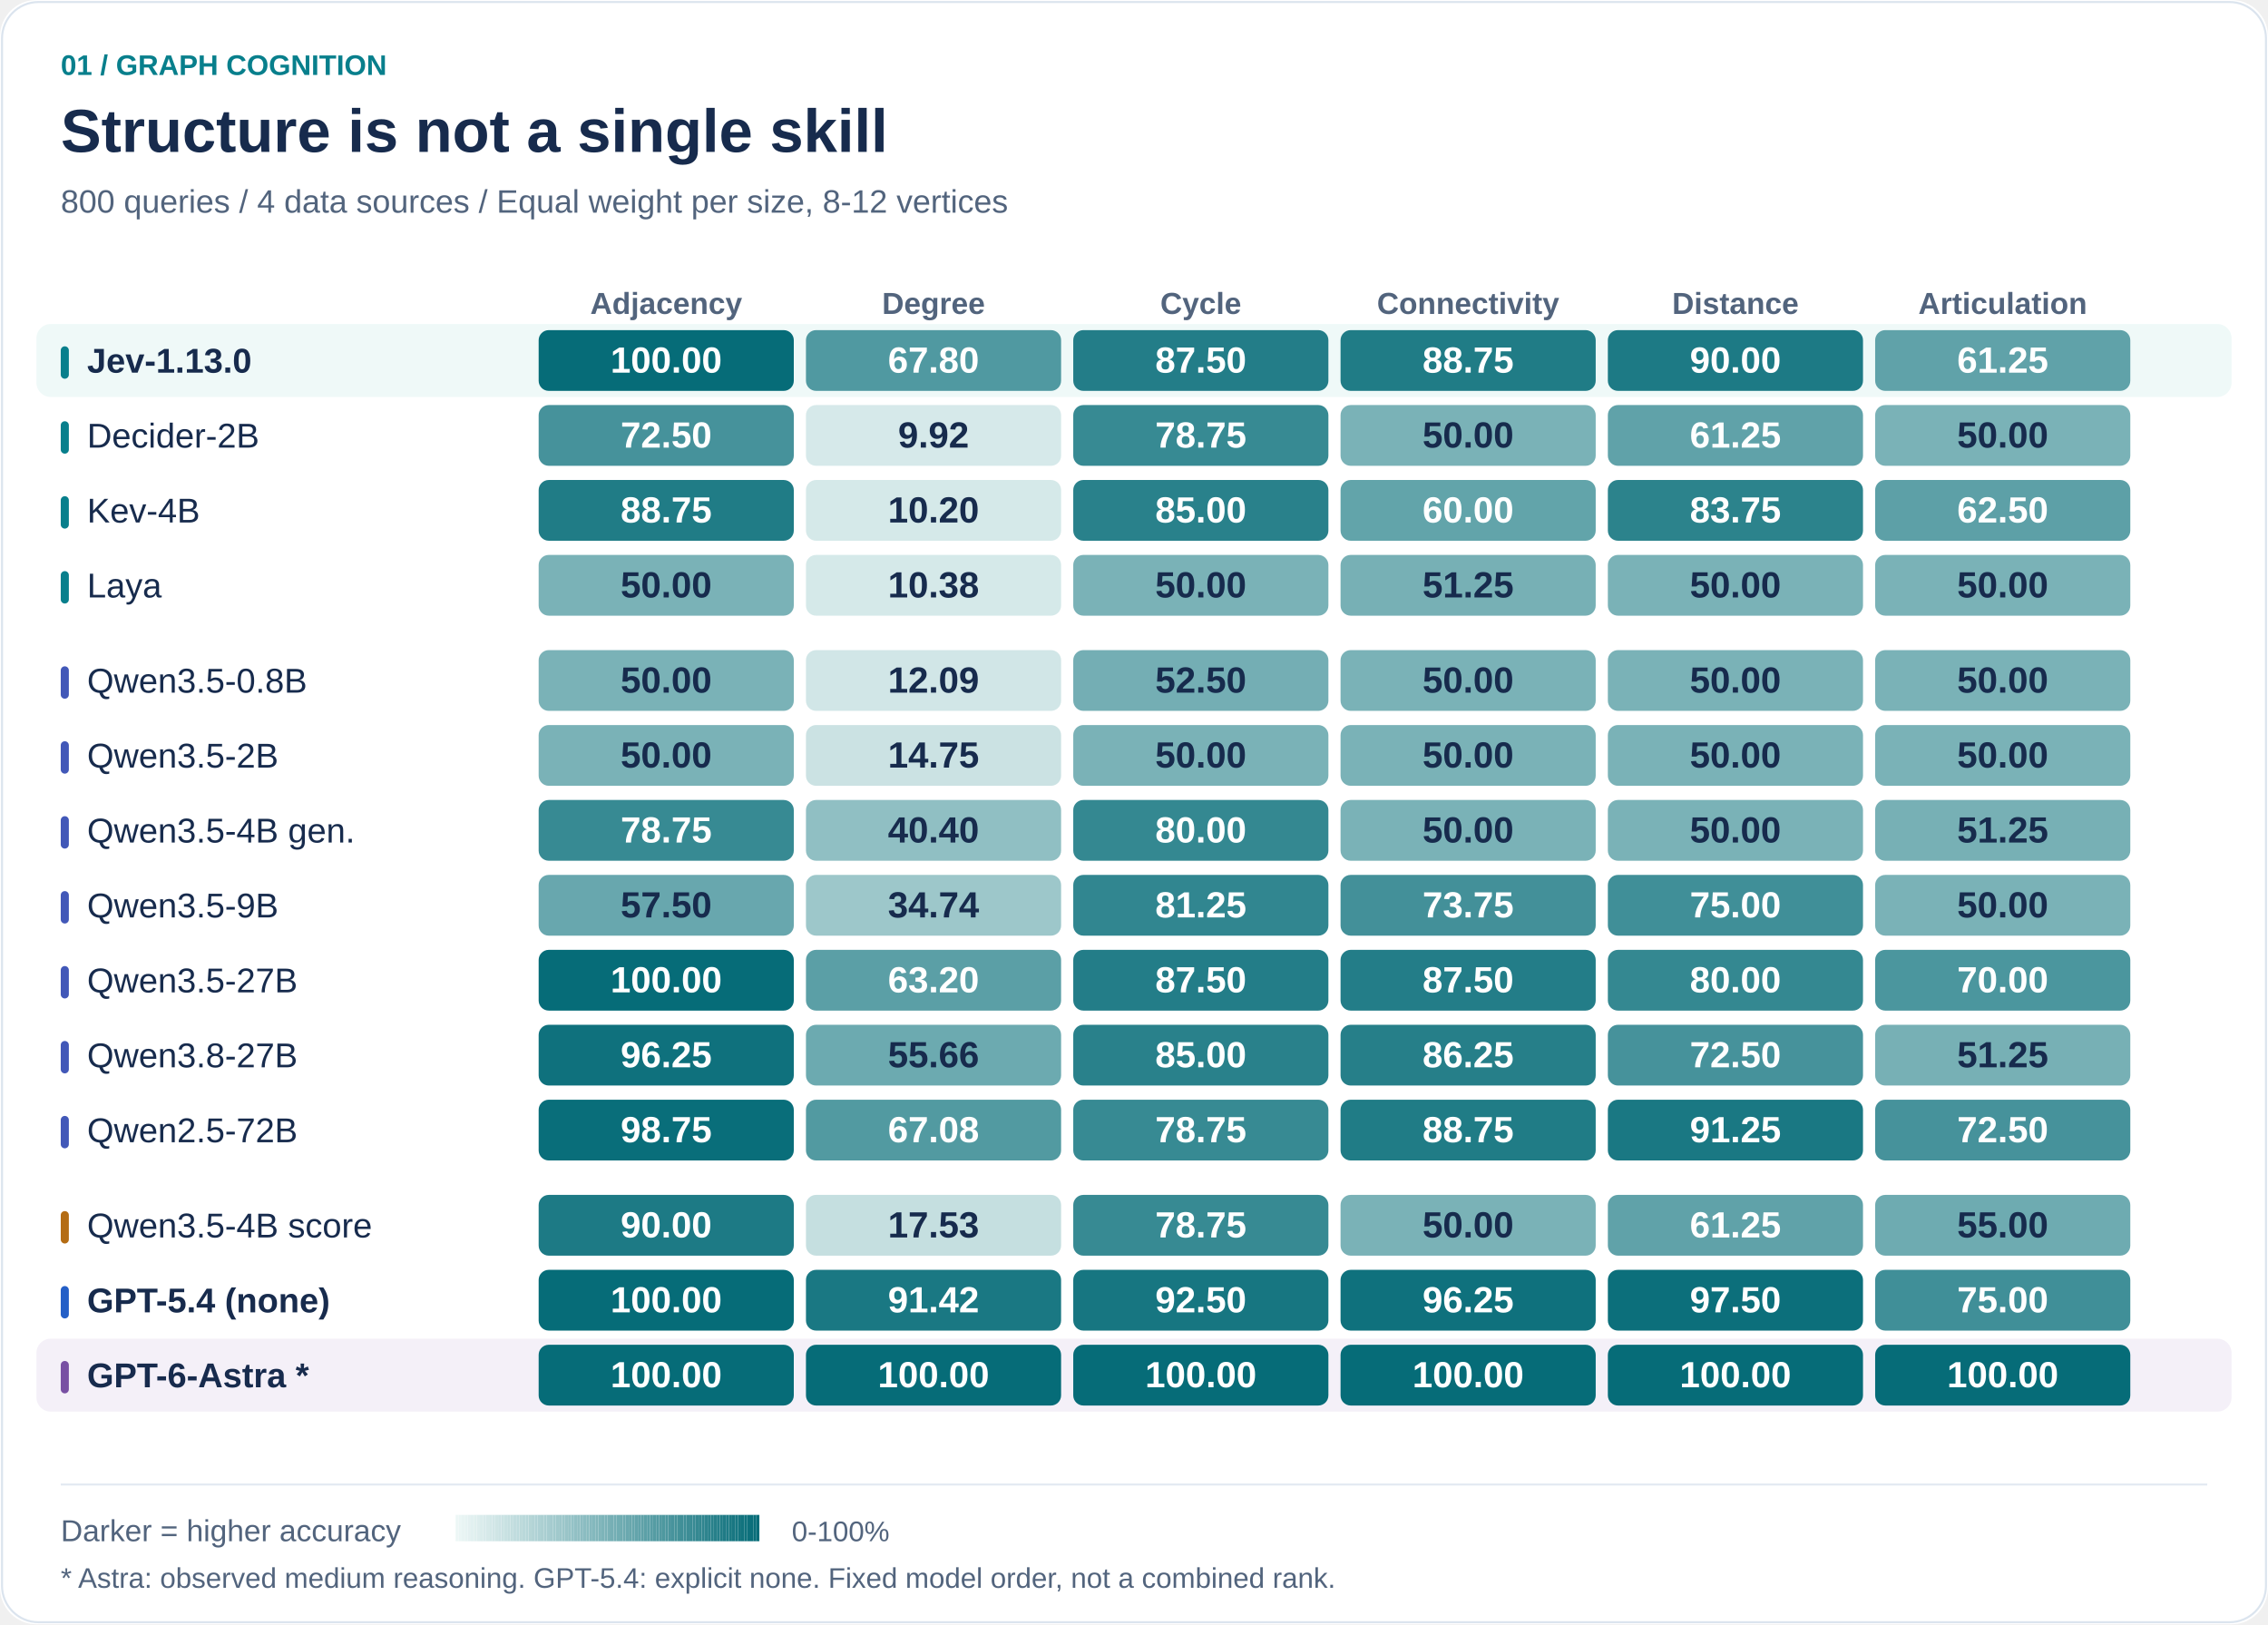
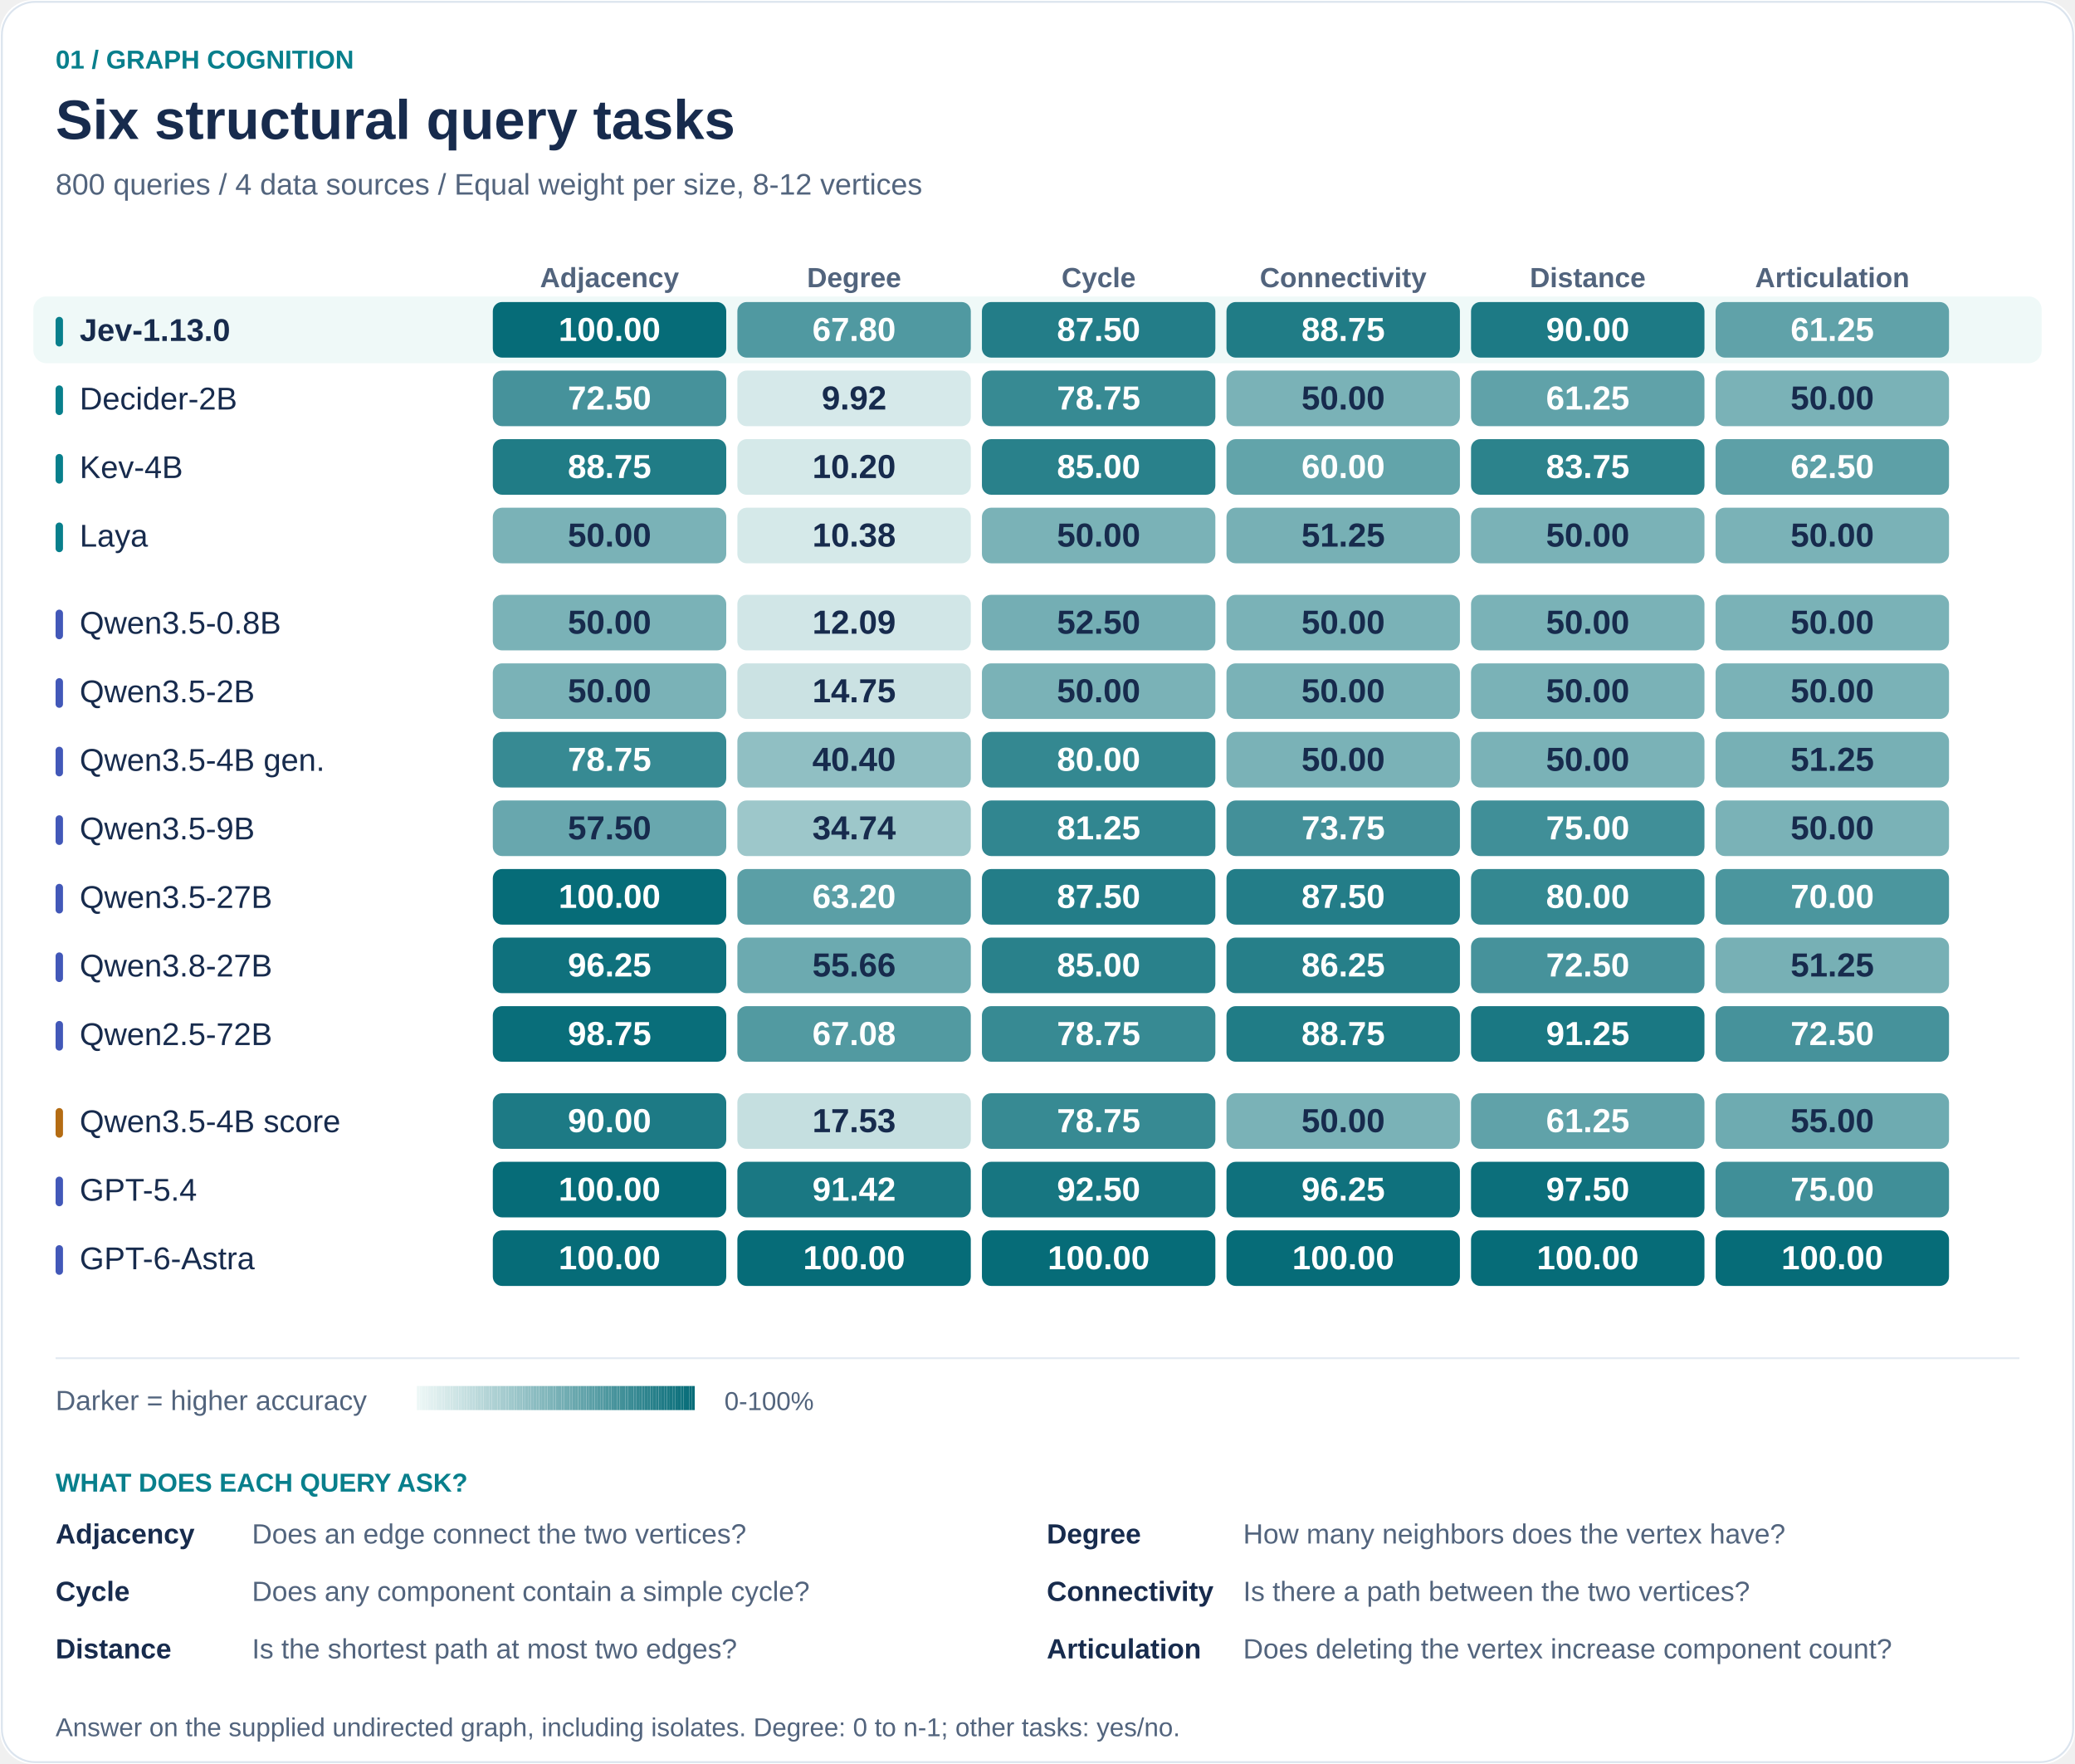
- <svg xmlns="http://www.w3.org/2000/svg" width="1120" height="802" viewBox="0 0 1120 802" role="img" aria-labelledby="title desc">
+ <svg xmlns="http://www.w3.org/2000/svg" width="1120" height="952" viewBox="0 0 1120 952" role="img" aria-labelledby="title desc">
  <g font-family="Arial, Helvetica, sans-serif">
-     <rect x="0" y="0" width="1120" height="802" rx="18" fill="#ffffff" />
-     <rect x="1" y="1" width="1118" height="800" rx="18" fill="none" stroke="#dbe4ee" />
+     <rect x="0" y="0" width="1120" height="952" rx="18" fill="#ffffff" />
+     <rect x="1" y="1" width="1118" height="950" rx="18" fill="none" stroke="#dbe4ee" />
    <text x="30" y="37" font-size="14" fill="#087f8c" font-weight="700" text-anchor="start">01 / GRAPH COGNITION</text>
-     <text x="30" y="75" font-size="30" fill="#172b4d" font-weight="700" text-anchor="start">Structure is not a single skill</text>
+     <text x="30" y="75" font-size="30" fill="#172b4d" font-weight="700" text-anchor="start">Six structural query tasks</text>
    <text x="30" y="105" font-size="16" fill="#52647d" font-weight="400" text-anchor="start">800 queries  /  4 data sources  /  Equal weight per size, 8-12 vertices</text>
    <text x="329.0" y="155" font-size="15" fill="#52647d" font-weight="700" text-anchor="middle">Adjacency</text>
    <text x="461.0" y="155" font-size="15" fill="#52647d" font-weight="700" text-anchor="middle">Degree</text>
    <text x="593.0" y="155" font-size="15" fill="#52647d" font-weight="700" text-anchor="middle">Cycle</text>
    <text x="725.0" y="155" font-size="15" fill="#52647d" font-weight="700" text-anchor="middle">Connectivity</text>
    <text x="857.0" y="155" font-size="15" fill="#52647d" font-weight="700" text-anchor="middle">Distance</text>
    <text x="989.0" y="155" font-size="15" fill="#52647d" font-weight="700" text-anchor="middle">Articulation</text>
    <rect x="18" y="160" width="1084" height="36" rx="7" fill="#eff9f8" />
    <rect x="30" y="171" width="4" height="16" rx="2" fill="#087f8c" />
    <text x="43" y="184" font-size="17" fill="#172b4d" font-weight="700" text-anchor="start">Jev-1.13.0</text>
    <rect x="266" y="163" width="126" height="30" rx="5" fill="#066c78" />
    <text x="329.0" y="184" font-size="18" fill="#ffffff" font-weight="600" text-anchor="middle">100.00</text>
    <rect x="398" y="163" width="126" height="30" rx="5" fill="#5099a1" />
    <text x="461.0" y="184" font-size="18" fill="#ffffff" font-weight="600" text-anchor="middle">67.80</text>
    <rect x="530" y="163" width="126" height="30" rx="5" fill="#237d88" />
    <text x="593.0" y="184" font-size="18" fill="#ffffff" font-weight="600" text-anchor="middle">87.50</text>
    <rect x="662" y="163" width="126" height="30" rx="5" fill="#207c86" />
    <text x="725.0" y="184" font-size="18" fill="#ffffff" font-weight="600" text-anchor="middle">88.75</text>
    <rect x="794" y="163" width="126" height="30" rx="5" fill="#1d7a85" />
    <text x="857.0" y="184" font-size="18" fill="#ffffff" font-weight="600" text-anchor="middle">90.00</text>
    <rect x="926" y="163" width="126" height="30" rx="5" fill="#60a2a9" />
    <text x="989.0" y="184" font-size="18" fill="#ffffff" font-weight="600" text-anchor="middle">61.25</text>
    <rect x="30" y="208" width="4" height="16" rx="2" fill="#087f8c" />
    <text x="43" y="221" font-size="17" fill="#172b4d" font-weight="400" text-anchor="start">Decider-2B</text>
    <rect x="266" y="200" width="126" height="30" rx="5" fill="#46929b" />
    <text x="329.0" y="221" font-size="18" fill="#ffffff" font-weight="600" text-anchor="middle">72.50</text>
    <rect x="398" y="200" width="126" height="30" rx="5" fill="#d6e9ea" />
    <text x="461.0" y="221" font-size="18" fill="#172b4d" font-weight="600" text-anchor="middle">9.92</text>
    <rect x="530" y="200" width="126" height="30" rx="5" fill="#378a93" />
    <text x="593.0" y="221" font-size="18" fill="#ffffff" font-weight="600" text-anchor="middle">78.75</text>
    <rect x="662" y="200" width="126" height="30" rx="5" fill="#7ab2b7" />
    <text x="725.0" y="221" font-size="18" fill="#172b4d" font-weight="600" text-anchor="middle">50.00</text>
    <rect x="794" y="200" width="126" height="30" rx="5" fill="#60a2a9" />
    <text x="857.0" y="221" font-size="18" fill="#ffffff" font-weight="600" text-anchor="middle">61.25</text>
    <rect x="926" y="200" width="126" height="30" rx="5" fill="#7ab2b7" />
    <text x="989.0" y="221" font-size="18" fill="#172b4d" font-weight="600" text-anchor="middle">50.00</text>
    <rect x="30" y="245" width="4" height="16" rx="2" fill="#087f8c" />
    <text x="43" y="258" font-size="17" fill="#172b4d" font-weight="400" text-anchor="start">Kev-4B</text>
    <rect x="266" y="237" width="126" height="30" rx="5" fill="#207c86" />
    <text x="329.0" y="258" font-size="18" fill="#ffffff" font-weight="600" text-anchor="middle">88.75</text>
    <rect x="398" y="237" width="126" height="30" rx="5" fill="#d5e9e9" />
    <text x="461.0" y="258" font-size="18" fill="#172b4d" font-weight="600" text-anchor="middle">10.20</text>
    <rect x="530" y="237" width="126" height="30" rx="5" fill="#29818b" />
    <text x="593.0" y="258" font-size="18" fill="#ffffff" font-weight="600" text-anchor="middle">85.00</text>
    <rect x="662" y="237" width="126" height="30" rx="5" fill="#62a4aa" />
    <text x="725.0" y="258" font-size="18" fill="#ffffff" font-weight="600" text-anchor="middle">60.00</text>
    <rect x="794" y="237" width="126" height="30" rx="5" fill="#2c838c" />
    <text x="857.0" y="258" font-size="18" fill="#ffffff" font-weight="600" text-anchor="middle">83.75</text>
    <rect x="926" y="237" width="126" height="30" rx="5" fill="#5da0a7" />
    <text x="989.0" y="258" font-size="18" fill="#ffffff" font-weight="600" text-anchor="middle">62.50</text>
    <rect x="30" y="282" width="4" height="16" rx="2" fill="#087f8c" />
    <text x="43" y="295" font-size="17" fill="#172b4d" font-weight="400" text-anchor="start">Laya</text>
    <rect x="266" y="274" width="126" height="30" rx="5" fill="#7ab2b7" />
    <text x="329.0" y="295" font-size="18" fill="#172b4d" font-weight="600" text-anchor="middle">50.00</text>
    <rect x="398" y="274" width="126" height="30" rx="5" fill="#d5e9e9" />
    <text x="461.0" y="295" font-size="18" fill="#172b4d" font-weight="600" text-anchor="middle">10.38</text>
    <rect x="530" y="274" width="126" height="30" rx="5" fill="#7ab2b7" />
    <text x="593.0" y="295" font-size="18" fill="#172b4d" font-weight="600" text-anchor="middle">50.00</text>
    <rect x="662" y="274" width="126" height="30" rx="5" fill="#77b0b5" />
    <text x="725.0" y="295" font-size="18" fill="#172b4d" font-weight="600" text-anchor="middle">51.25</text>
    <rect x="794" y="274" width="126" height="30" rx="5" fill="#7ab2b7" />
    <text x="857.0" y="295" font-size="18" fill="#172b4d" font-weight="600" text-anchor="middle">50.00</text>
    <rect x="926" y="274" width="126" height="30" rx="5" fill="#7ab2b7" />
    <text x="989.0" y="295" font-size="18" fill="#172b4d" font-weight="600" text-anchor="middle">50.00</text>
    <rect x="30" y="329" width="4" height="16" rx="2" fill="#4258b8" />
    <text x="43" y="342" font-size="17" fill="#172b4d" font-weight="400" text-anchor="start">Qwen3.5-0.8B</text>
    <rect x="266" y="321" width="126" height="30" rx="5" fill="#7ab2b7" />
    <text x="329.0" y="342" font-size="18" fill="#172b4d" font-weight="600" text-anchor="middle">50.00</text>
    <rect x="398" y="321" width="126" height="30" rx="5" fill="#d1e6e7" />
    <text x="461.0" y="342" font-size="18" fill="#172b4d" font-weight="600" text-anchor="middle">12.09</text>
    <rect x="530" y="321" width="126" height="30" rx="5" fill="#74aeb4" />
    <text x="593.0" y="342" font-size="18" fill="#172b4d" font-weight="600" text-anchor="middle">52.50</text>
    <rect x="662" y="321" width="126" height="30" rx="5" fill="#7ab2b7" />
    <text x="725.0" y="342" font-size="18" fill="#172b4d" font-weight="600" text-anchor="middle">50.00</text>
    <rect x="794" y="321" width="126" height="30" rx="5" fill="#7ab2b7" />
    <text x="857.0" y="342" font-size="18" fill="#172b4d" font-weight="600" text-anchor="middle">50.00</text>
    <rect x="926" y="321" width="126" height="30" rx="5" fill="#7ab2b7" />
    <text x="989.0" y="342" font-size="18" fill="#172b4d" font-weight="600" text-anchor="middle">50.00</text>
    <rect x="30" y="366" width="4" height="16" rx="2" fill="#4258b8" />
    <text x="43" y="379" font-size="17" fill="#172b4d" font-weight="400" text-anchor="start">Qwen3.5-2B</text>
    <rect x="266" y="358" width="126" height="30" rx="5" fill="#7ab2b7" />
    <text x="329.0" y="379" font-size="18" fill="#172b4d" font-weight="600" text-anchor="middle">50.00</text>
    <rect x="398" y="358" width="126" height="30" rx="5" fill="#cbe2e3" />
    <text x="461.0" y="379" font-size="18" fill="#172b4d" font-weight="600" text-anchor="middle">14.75</text>
    <rect x="530" y="358" width="126" height="30" rx="5" fill="#7ab2b7" />
    <text x="593.0" y="379" font-size="18" fill="#172b4d" font-weight="600" text-anchor="middle">50.00</text>
    <rect x="662" y="358" width="126" height="30" rx="5" fill="#7ab2b7" />
    <text x="725.0" y="379" font-size="18" fill="#172b4d" font-weight="600" text-anchor="middle">50.00</text>
    <rect x="794" y="358" width="126" height="30" rx="5" fill="#7ab2b7" />
    <text x="857.0" y="379" font-size="18" fill="#172b4d" font-weight="600" text-anchor="middle">50.00</text>
    <rect x="926" y="358" width="126" height="30" rx="5" fill="#7ab2b7" />
    <text x="989.0" y="379" font-size="18" fill="#172b4d" font-weight="600" text-anchor="middle">50.00</text>
    <rect x="30" y="403" width="4" height="16" rx="2" fill="#4258b8" />
    <text x="43" y="416" font-size="17" fill="#172b4d" font-weight="400" text-anchor="start">Qwen3.5-4B gen.</text>
    <rect x="266" y="395" width="126" height="30" rx="5" fill="#378a93" />
    <text x="329.0" y="416" font-size="18" fill="#ffffff" font-weight="600" text-anchor="middle">78.75</text>
    <rect x="398" y="395" width="126" height="30" rx="5" fill="#90bfc3" />
    <text x="461.0" y="416" font-size="18" fill="#172b4d" font-weight="600" text-anchor="middle">40.40</text>
    <rect x="530" y="395" width="126" height="30" rx="5" fill="#348891" />
    <text x="593.0" y="416" font-size="18" fill="#ffffff" font-weight="600" text-anchor="middle">80.00</text>
    <rect x="662" y="395" width="126" height="30" rx="5" fill="#7ab2b7" />
    <text x="725.0" y="416" font-size="18" fill="#172b4d" font-weight="600" text-anchor="middle">50.00</text>
    <rect x="794" y="395" width="126" height="30" rx="5" fill="#7ab2b7" />
    <text x="857.0" y="416" font-size="18" fill="#172b4d" font-weight="600" text-anchor="middle">50.00</text>
    <rect x="926" y="395" width="126" height="30" rx="5" fill="#77b0b5" />
    <text x="989.0" y="416" font-size="18" fill="#172b4d" font-weight="600" text-anchor="middle">51.25</text>
    <rect x="30" y="440" width="4" height="16" rx="2" fill="#4258b8" />
    <text x="43" y="453" font-size="17" fill="#172b4d" font-weight="400" text-anchor="start">Qwen3.5-9B</text>
    <rect x="266" y="432" width="126" height="30" rx="5" fill="#68a7ae" />
    <text x="329.0" y="453" font-size="18" fill="#172b4d" font-weight="600" text-anchor="middle">57.50</text>
    <rect x="398" y="432" width="126" height="30" rx="5" fill="#9dc7ca" />
    <text x="461.0" y="453" font-size="18" fill="#172b4d" font-weight="600" text-anchor="middle">34.74</text>
    <rect x="530" y="432" width="126" height="30" rx="5" fill="#318690" />
    <text x="593.0" y="453" font-size="18" fill="#ffffff" font-weight="600" text-anchor="middle">81.25</text>
    <rect x="662" y="432" width="126" height="30" rx="5" fill="#439099" />
    <text x="725.0" y="453" font-size="18" fill="#ffffff" font-weight="600" text-anchor="middle">73.75</text>
    <rect x="794" y="432" width="126" height="30" rx="5" fill="#408f98" />
    <text x="857.0" y="453" font-size="18" fill="#ffffff" font-weight="600" text-anchor="middle">75.00</text>
    <rect x="926" y="432" width="126" height="30" rx="5" fill="#7ab2b7" />
    <text x="989.0" y="453" font-size="18" fill="#172b4d" font-weight="600" text-anchor="middle">50.00</text>
    <rect x="30" y="477" width="4" height="16" rx="2" fill="#4258b8" />
    <text x="43" y="490" font-size="17" fill="#172b4d" font-weight="400" text-anchor="start">Qwen3.5-27B</text>
    <rect x="266" y="469" width="126" height="30" rx="5" fill="#066c78" />
    <text x="329.0" y="490" font-size="18" fill="#ffffff" font-weight="600" text-anchor="middle">100.00</text>
    <rect x="398" y="469" width="126" height="30" rx="5" fill="#5b9fa6" />
    <text x="461.0" y="490" font-size="18" fill="#ffffff" font-weight="600" text-anchor="middle">63.20</text>
    <rect x="530" y="469" width="126" height="30" rx="5" fill="#237d88" />
    <text x="593.0" y="490" font-size="18" fill="#ffffff" font-weight="600" text-anchor="middle">87.50</text>
    <rect x="662" y="469" width="126" height="30" rx="5" fill="#237d88" />
    <text x="725.0" y="490" font-size="18" fill="#ffffff" font-weight="600" text-anchor="middle">87.50</text>
    <rect x="794" y="469" width="126" height="30" rx="5" fill="#348891" />
    <text x="857.0" y="490" font-size="18" fill="#ffffff" font-weight="600" text-anchor="middle">80.00</text>
    <rect x="926" y="469" width="126" height="30" rx="5" fill="#4b969e" />
    <text x="989.0" y="490" font-size="18" fill="#ffffff" font-weight="600" text-anchor="middle">70.00</text>
    <rect x="30" y="514" width="4" height="16" rx="2" fill="#4258b8" />
    <text x="43" y="527" font-size="17" fill="#172b4d" font-weight="400" text-anchor="start">Qwen3.8-27B</text>
    <rect x="266" y="506" width="126" height="30" rx="5" fill="#0f717d" />
    <text x="329.0" y="527" font-size="18" fill="#ffffff" font-weight="600" text-anchor="middle">96.25</text>
    <rect x="398" y="506" width="126" height="30" rx="5" fill="#6caab0" />
    <text x="461.0" y="527" font-size="18" fill="#172b4d" font-weight="600" text-anchor="middle">55.66</text>
    <rect x="530" y="506" width="126" height="30" rx="5" fill="#29818b" />
    <text x="593.0" y="527" font-size="18" fill="#ffffff" font-weight="600" text-anchor="middle">85.00</text>
    <rect x="662" y="506" width="126" height="30" rx="5" fill="#267f89" />
    <text x="725.0" y="527" font-size="18" fill="#ffffff" font-weight="600" text-anchor="middle">86.25</text>
    <rect x="794" y="506" width="126" height="30" rx="5" fill="#46929b" />
    <text x="857.0" y="527" font-size="18" fill="#ffffff" font-weight="600" text-anchor="middle">72.50</text>
    <rect x="926" y="506" width="126" height="30" rx="5" fill="#77b0b5" />
    <text x="989.0" y="527" font-size="18" fill="#172b4d" font-weight="600" text-anchor="middle">51.25</text>
    <rect x="30" y="551" width="4" height="16" rx="2" fill="#4258b8" />
    <text x="43" y="564" font-size="17" fill="#172b4d" font-weight="400" text-anchor="start">Qwen2.5-72B</text>
    <rect x="266" y="543" width="126" height="30" rx="5" fill="#096e7a" />
    <text x="329.0" y="564" font-size="18" fill="#ffffff" font-weight="600" text-anchor="middle">98.75</text>
    <rect x="398" y="543" width="126" height="30" rx="5" fill="#529aa1" />
    <text x="461.0" y="564" font-size="18" fill="#ffffff" font-weight="600" text-anchor="middle">67.08</text>
    <rect x="530" y="543" width="126" height="30" rx="5" fill="#378a93" />
    <text x="593.0" y="564" font-size="18" fill="#ffffff" font-weight="600" text-anchor="middle">78.75</text>
    <rect x="662" y="543" width="126" height="30" rx="5" fill="#207c86" />
    <text x="725.0" y="564" font-size="18" fill="#ffffff" font-weight="600" text-anchor="middle">88.75</text>
    <rect x="794" y="543" width="126" height="30" rx="5" fill="#1a7883" />
    <text x="857.0" y="564" font-size="18" fill="#ffffff" font-weight="600" text-anchor="middle">91.25</text>
    <rect x="926" y="543" width="126" height="30" rx="5" fill="#46929b" />
    <text x="989.0" y="564" font-size="18" fill="#ffffff" font-weight="600" text-anchor="middle">72.50</text>
    <rect x="30" y="598" width="4" height="16" rx="2" fill="#b46c13" />
    <text x="43" y="611" font-size="17" fill="#172b4d" font-weight="400" text-anchor="start">Qwen3.5-4B score</text>
    <rect x="266" y="590" width="126" height="30" rx="5" fill="#1d7a85" />
    <text x="329.0" y="611" font-size="18" fill="#ffffff" font-weight="600" text-anchor="middle">90.00</text>
    <rect x="398" y="590" width="126" height="30" rx="5" fill="#c5dfe0" />
    <text x="461.0" y="611" font-size="18" fill="#172b4d" font-weight="600" text-anchor="middle">17.53</text>
    <rect x="530" y="590" width="126" height="30" rx="5" fill="#378a93" />
    <text x="593.0" y="611" font-size="18" fill="#ffffff" font-weight="600" text-anchor="middle">78.75</text>
    <rect x="662" y="590" width="126" height="30" rx="5" fill="#7ab2b7" />
    <text x="725.0" y="611" font-size="18" fill="#172b4d" font-weight="600" text-anchor="middle">50.00</text>
    <rect x="794" y="590" width="126" height="30" rx="5" fill="#60a2a9" />
    <text x="857.0" y="611" font-size="18" fill="#ffffff" font-weight="600" text-anchor="middle">61.25</text>
    <rect x="926" y="590" width="126" height="30" rx="5" fill="#6eabb1" />
    <text x="989.0" y="611" font-size="18" fill="#172b4d" font-weight="600" text-anchor="middle">55.00</text>
-     <rect x="30" y="635" width="4" height="16" rx="2" fill="#245fc7" />
-     <text x="43" y="648" font-size="17" fill="#172b4d" font-weight="700" text-anchor="start">GPT-5.4 (none)</text>
+     <rect x="30" y="635" width="4" height="16" rx="2" fill="#4258b8" />
+     <text x="43" y="648" font-size="17" fill="#172b4d" font-weight="400" text-anchor="start">GPT-5.4</text>
    <rect x="266" y="627" width="126" height="30" rx="5" fill="#066c78" />
    <text x="329.0" y="648" font-size="18" fill="#ffffff" font-weight="600" text-anchor="middle">100.00</text>
    <rect x="398" y="627" width="126" height="30" rx="5" fill="#1a7883" />
    <text x="461.0" y="648" font-size="18" fill="#ffffff" font-weight="600" text-anchor="middle">91.42</text>
    <rect x="530" y="627" width="126" height="30" rx="5" fill="#177681" />
    <text x="593.0" y="648" font-size="18" fill="#ffffff" font-weight="600" text-anchor="middle">92.50</text>
    <rect x="662" y="627" width="126" height="30" rx="5" fill="#0f717d" />
    <text x="725.0" y="648" font-size="18" fill="#ffffff" font-weight="600" text-anchor="middle">96.25</text>
    <rect x="794" y="627" width="126" height="30" rx="5" fill="#0c6f7b" />
    <text x="857.0" y="648" font-size="18" fill="#ffffff" font-weight="600" text-anchor="middle">97.50</text>
    <rect x="926" y="627" width="126" height="30" rx="5" fill="#408f98" />
    <text x="989.0" y="648" font-size="18" fill="#ffffff" font-weight="600" text-anchor="middle">75.00</text>
-     <rect x="18" y="661" width="1084" height="36" rx="7" fill="#f4f0f8" />
-     <rect x="30" y="672" width="4" height="16" rx="2" fill="#7850a3" />
-     <text x="43" y="685" font-size="17" fill="#172b4d" font-weight="700" text-anchor="start">GPT-6-Astra *</text>
+     <rect x="30" y="672" width="4" height="16" rx="2" fill="#4258b8" />
+     <text x="43" y="685" font-size="17" fill="#172b4d" font-weight="400" text-anchor="start">GPT-6-Astra</text>
    <rect x="266" y="664" width="126" height="30" rx="5" fill="#066c78" />
    <text x="329.0" y="685" font-size="18" fill="#ffffff" font-weight="600" text-anchor="middle">100.00</text>
    <rect x="398" y="664" width="126" height="30" rx="5" fill="#066c78" />
    <text x="461.0" y="685" font-size="18" fill="#ffffff" font-weight="600" text-anchor="middle">100.00</text>
    <rect x="530" y="664" width="126" height="30" rx="5" fill="#066c78" />
    <text x="593.0" y="685" font-size="18" fill="#ffffff" font-weight="600" text-anchor="middle">100.00</text>
    <rect x="662" y="664" width="126" height="30" rx="5" fill="#066c78" />
    <text x="725.0" y="685" font-size="18" fill="#ffffff" font-weight="600" text-anchor="middle">100.00</text>
    <rect x="794" y="664" width="126" height="30" rx="5" fill="#066c78" />
    <text x="857.0" y="685" font-size="18" fill="#ffffff" font-weight="600" text-anchor="middle">100.00</text>
    <rect x="926" y="664" width="126" height="30" rx="5" fill="#066c78" />
    <text x="989.0" y="685" font-size="18" fill="#ffffff" font-weight="600" text-anchor="middle">100.00</text>
    <line x1="30" y1="733" x2="1090" y2="733" stroke="#e3eaf2" stroke-width="1" />
    <text x="30" y="761" font-size="15" fill="#52647d" font-weight="400" text-anchor="start">Darker = higher accuracy</text>
    <rect x="225.0" y="748" width="1.5" height="13" rx="0" fill="#edf7f6" />
    <rect x="226.5" y="748" width="1.5" height="13" rx="0" fill="#ebf6f5" />
    <rect x="228.0" y="748" width="1.5" height="13" rx="0" fill="#e8f4f3" />
    <rect x="229.5" y="748" width="1.5" height="13" rx="0" fill="#e6f3f2" />
    <rect x="231.0" y="748" width="1.5" height="13" rx="0" fill="#e4f1f1" />
    <rect x="232.5" y="748" width="1.5" height="13" rx="0" fill="#e1f0f0" />
    <rect x="234.0" y="748" width="1.5" height="13" rx="0" fill="#dfefee" />
    <rect x="235.5" y="748" width="1.5" height="13" rx="0" fill="#ddeded" />
    <rect x="237.0" y="748" width="1.5" height="13" rx="0" fill="#daecec" />
    <rect x="238.5" y="748" width="1.5" height="13" rx="0" fill="#d8eaeb" />
    <rect x="240.0" y="748" width="1.5" height="13" rx="0" fill="#d6e9e9" />
    <rect x="241.5" y="748" width="1.5" height="13" rx="0" fill="#d3e8e8" />
    <rect x="243.0" y="748" width="1.5" height="13" rx="0" fill="#d1e6e7" />
    <rect x="244.5" y="748" width="1.5" height="13" rx="0" fill="#cfe5e5" />
    <rect x="246.0" y="748" width="1.5" height="13" rx="0" fill="#cce3e4" />
    <rect x="247.5" y="748" width="1.5" height="13" rx="0" fill="#cae2e3" />
    <rect x="249.0" y="748" width="1.5" height="13" rx="0" fill="#c8e1e2" />
    <rect x="250.5" y="748" width="1.5" height="13" rx="0" fill="#c5dfe0" />
    <rect x="252.0" y="748" width="1.5" height="13" rx="0" fill="#c3dedf" />
    <rect x="253.5" y="748" width="1.5" height="13" rx="0" fill="#c1dcde" />
    <rect x="255.0" y="748" width="1.5" height="13" rx="0" fill="#bedbdd" />
    <rect x="256.5" y="748" width="1.5" height="13" rx="0" fill="#bcdadb" />
    <rect x="258.0" y="748" width="1.5" height="13" rx="0" fill="#bad8da" />
    <rect x="259.5" y="748" width="1.5" height="13" rx="0" fill="#b7d7d9" />
    <rect x="261.0" y="748" width="1.5" height="13" rx="0" fill="#b5d5d7" />
    <rect x="262.5" y="748" width="1.5" height="13" rx="0" fill="#b3d4d6" />
    <rect x="264.0" y="748" width="1.5" height="13" rx="0" fill="#b0d2d5" />
    <rect x="265.5" y="748" width="1.5" height="13" rx="0" fill="#aed1d4" />
    <rect x="267.0" y="748" width="1.5" height="13" rx="0" fill="#acd0d2" />
    <rect x="268.5" y="748" width="1.5" height="13" rx="0" fill="#a9ced1" />
    <rect x="270.0" y="748" width="1.5" height="13" rx="0" fill="#a7cdd0" />
    <rect x="271.5" y="748" width="1.5" height="13" rx="0" fill="#a5cbcf" />
    <rect x="273.0" y="748" width="1.5" height="13" rx="0" fill="#a2cacd" />
    <rect x="274.5" y="748" width="1.5" height="13" rx="0" fill="#a0c9cc" />
    <rect x="276.0" y="748" width="1.5" height="13" rx="0" fill="#9ec7cb" />
    <rect x="277.5" y="748" width="1.5" height="13" rx="0" fill="#9bc6c9" />
    <rect x="279.0" y="748" width="1.5" height="13" rx="0" fill="#99c4c8" />
    <rect x="280.5" y="748" width="1.5" height="13" rx="0" fill="#97c3c7" />
    <rect x="282.0" y="748" width="1.5" height="13" rx="0" fill="#94c2c6" />
    <rect x="283.5" y="748" width="1.5" height="13" rx="0" fill="#92c0c4" />
    <rect x="285.0" y="748" width="1.5" height="13" rx="0" fill="#90bfc3" />
    <rect x="286.5" y="748" width="1.5" height="13" rx="0" fill="#8dbdc2" />
    <rect x="288.0" y="748" width="1.5" height="13" rx="0" fill="#8bbcc1" />
    <rect x="289.5" y="748" width="1.5" height="13" rx="0" fill="#89bbbf" />
    <rect x="291.0" y="748" width="1.5" height="13" rx="0" fill="#86b9be" />
    <rect x="292.5" y="748" width="1.5" height="13" rx="0" fill="#84b8bd" />
    <rect x="294.0" y="748" width="1.5" height="13" rx="0" fill="#82b6bb" />
    <rect x="295.5" y="748" width="1.5" height="13" rx="0" fill="#7fb5ba" />
    <rect x="297.0" y="748" width="1.5" height="13" rx="0" fill="#7db4b9" />
    <rect x="298.5" y="748" width="1.5" height="13" rx="0" fill="#7bb2b8" />
    <rect x="300.0" y="748" width="1.5" height="13" rx="0" fill="#78b1b6" />
    <rect x="301.5" y="748" width="1.5" height="13" rx="0" fill="#76afb5" />
    <rect x="303.0" y="748" width="1.5" height="13" rx="0" fill="#74aeb4" />
    <rect x="304.5" y="748" width="1.5" height="13" rx="0" fill="#71adb3" />
    <rect x="306.0" y="748" width="1.5" height="13" rx="0" fill="#6fabb1" />
    <rect x="307.5" y="748" width="1.5" height="13" rx="0" fill="#6daab0" />
    <rect x="309.0" y="748" width="1.5" height="13" rx="0" fill="#6aa8af" />
    <rect x="310.5" y="748" width="1.5" height="13" rx="0" fill="#68a7ad" />
    <rect x="312.0" y="748" width="1.5" height="13" rx="0" fill="#66a6ac" />
    <rect x="313.5" y="748" width="1.5" height="13" rx="0" fill="#63a4ab" />
    <rect x="315.0" y="748" width="1.5" height="13" rx="0" fill="#61a3aa" />
    <rect x="316.5" y="748" width="1.5" height="13" rx="0" fill="#5fa1a8" />
    <rect x="318.0" y="748" width="1.5" height="13" rx="0" fill="#5ca0a7" />
    <rect x="319.5" y="748" width="1.5" height="13" rx="0" fill="#5a9fa6" />
    <rect x="321.0" y="748" width="1.5" height="13" rx="0" fill="#589da5" />
    <rect x="322.5" y="748" width="1.5" height="13" rx="0" fill="#559ca3" />
    <rect x="324.0" y="748" width="1.5" height="13" rx="0" fill="#539aa2" />
    <rect x="325.5" y="748" width="1.5" height="13" rx="0" fill="#5199a1" />
    <rect x="327.0" y="748" width="1.5" height="13" rx="0" fill="#4e989f" />
    <rect x="328.5" y="748" width="1.5" height="13" rx="0" fill="#4c969e" />
    <rect x="330.0" y="748" width="1.5" height="13" rx="0" fill="#4a959d" />
    <rect x="331.5" y="748" width="1.5" height="13" rx="0" fill="#47939c" />
    <rect x="333.0" y="748" width="1.5" height="13" rx="0" fill="#45929a" />
    <rect x="334.5" y="748" width="1.5" height="13" rx="0" fill="#439199" />
    <rect x="336.0" y="748" width="1.5" height="13" rx="0" fill="#408f98" />
    <rect x="337.5" y="748" width="1.5" height="13" rx="0" fill="#3e8e97" />
    <rect x="339.0" y="748" width="1.5" height="13" rx="0" fill="#3c8c95" />
    <rect x="340.5" y="748" width="1.5" height="13" rx="0" fill="#398b94" />
    <rect x="342.0" y="748" width="1.5" height="13" rx="0" fill="#378993" />
    <rect x="343.5" y="748" width="1.5" height="13" rx="0" fill="#358891" />
    <rect x="345.0" y="748" width="1.5" height="13" rx="0" fill="#328790" />
    <rect x="346.5" y="748" width="1.5" height="13" rx="0" fill="#30858f" />
    <rect x="348.0" y="748" width="1.5" height="13" rx="0" fill="#2e848e" />
    <rect x="349.5" y="748" width="1.5" height="13" rx="0" fill="#2b828c" />
    <rect x="351.0" y="748" width="1.5" height="13" rx="0" fill="#29818b" />
    <rect x="352.5" y="748" width="1.5" height="13" rx="0" fill="#27808a" />
    <rect x="354.0" y="748" width="1.5" height="13" rx="0" fill="#247e89" />
    <rect x="355.5" y="748" width="1.5" height="13" rx="0" fill="#227d87" />
    <rect x="357.0" y="748" width="1.5" height="13" rx="0" fill="#207b86" />
    <rect x="358.5" y="748" width="1.5" height="13" rx="0" fill="#1d7a85" />
    <rect x="360.0" y="748" width="1.5" height="13" rx="0" fill="#1b7983" />
    <rect x="361.5" y="748" width="1.5" height="13" rx="0" fill="#197782" />
    <rect x="363.0" y="748" width="1.5" height="13" rx="0" fill="#167681" />
    <rect x="364.5" y="748" width="1.5" height="13" rx="0" fill="#147480" />
    <rect x="366.0" y="748" width="1.5" height="13" rx="0" fill="#12737e" />
    <rect x="367.5" y="748" width="1.5" height="13" rx="0" fill="#0f727d" />
    <rect x="369.0" y="748" width="1.5" height="13" rx="0" fill="#0d707c" />
    <rect x="370.5" y="748" width="1.5" height="13" rx="0" fill="#0b6f7b" />
    <rect x="372.0" y="748" width="1.5" height="13" rx="0" fill="#086d79" />
    <rect x="373.5" y="748" width="1.5" height="13" rx="0" fill="#066c78" />
    <text x="391" y="761" font-size="14" fill="#52647d" font-weight="400" text-anchor="start">0-100%</text>
-     <text x="30" y="784" font-size="14" fill="#52647d" font-weight="400" text-anchor="start">* Astra: observed medium reasoning. GPT-5.4: explicit none. Fixed model order, not a combined rank.</text>
+     <text x="30" y="805" font-size="14" fill="#087f8c" font-weight="700" text-anchor="start">WHAT DOES EACH QUERY ASK?</text>
+     <text x="30" y="833" font-size="15" fill="#172b4d" font-weight="700" text-anchor="start">Adjacency</text>
+     <text x="136" y="833" font-size="15" fill="#52647d" font-weight="400" text-anchor="start">Does an edge connect the two vertices?</text>
+     <text x="565" y="833" font-size="15" fill="#172b4d" font-weight="700" text-anchor="start">Degree</text>
+     <text x="671" y="833" font-size="15" fill="#52647d" font-weight="400" text-anchor="start">How many neighbors does the vertex have?</text>
+     <text x="30" y="864" font-size="15" fill="#172b4d" font-weight="700" text-anchor="start">Cycle</text>
+     <text x="136" y="864" font-size="15" fill="#52647d" font-weight="400" text-anchor="start">Does any component contain a simple cycle?</text>
+     <text x="565" y="864" font-size="15" fill="#172b4d" font-weight="700" text-anchor="start">Connectivity</text>
+     <text x="671" y="864" font-size="15" fill="#52647d" font-weight="400" text-anchor="start">Is there a path between the two vertices?</text>
+     <text x="30" y="895" font-size="15" fill="#172b4d" font-weight="700" text-anchor="start">Distance</text>
+     <text x="136" y="895" font-size="15" fill="#52647d" font-weight="400" text-anchor="start">Is the shortest path at most two edges?</text>
+     <text x="565" y="895" font-size="15" fill="#172b4d" font-weight="700" text-anchor="start">Articulation</text>
+     <text x="671" y="895" font-size="15" fill="#52647d" font-weight="400" text-anchor="start">Does deleting the vertex increase component count?</text>
+     <text x="30" y="937" font-size="14" fill="#52647d" font-weight="400" text-anchor="start">Answer on the supplied undirected graph, including isolates. Degree: 0 to n-1; other tasks: yes/no.</text>
  </g>
</svg>
